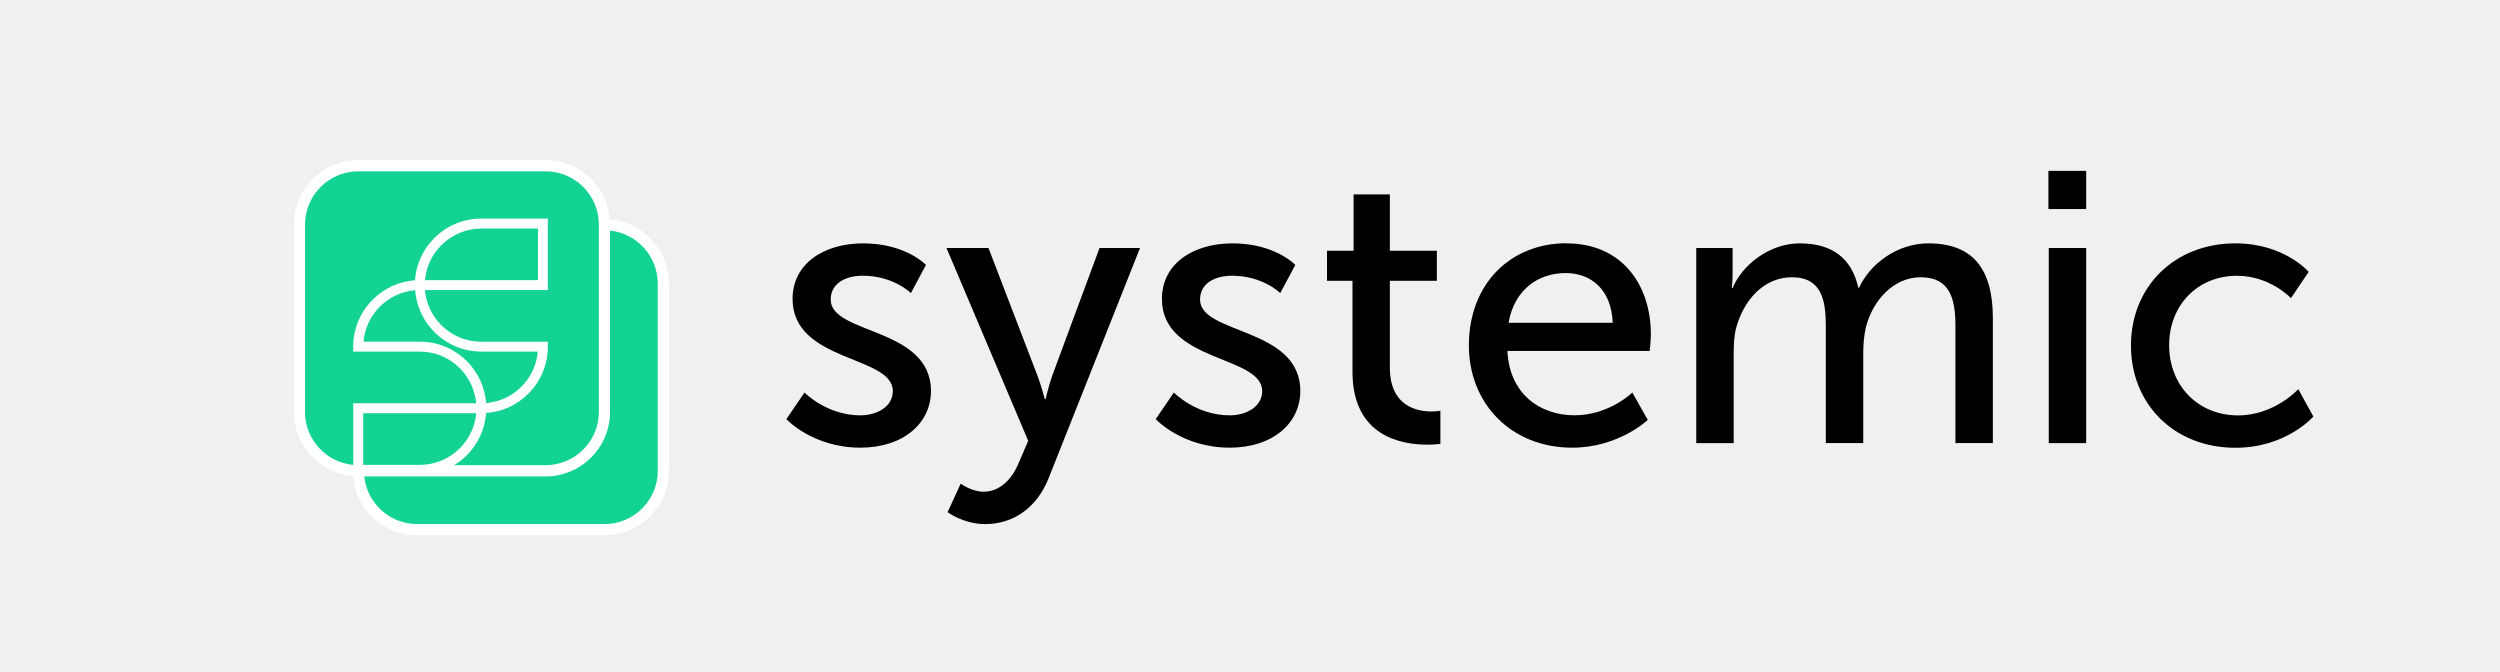
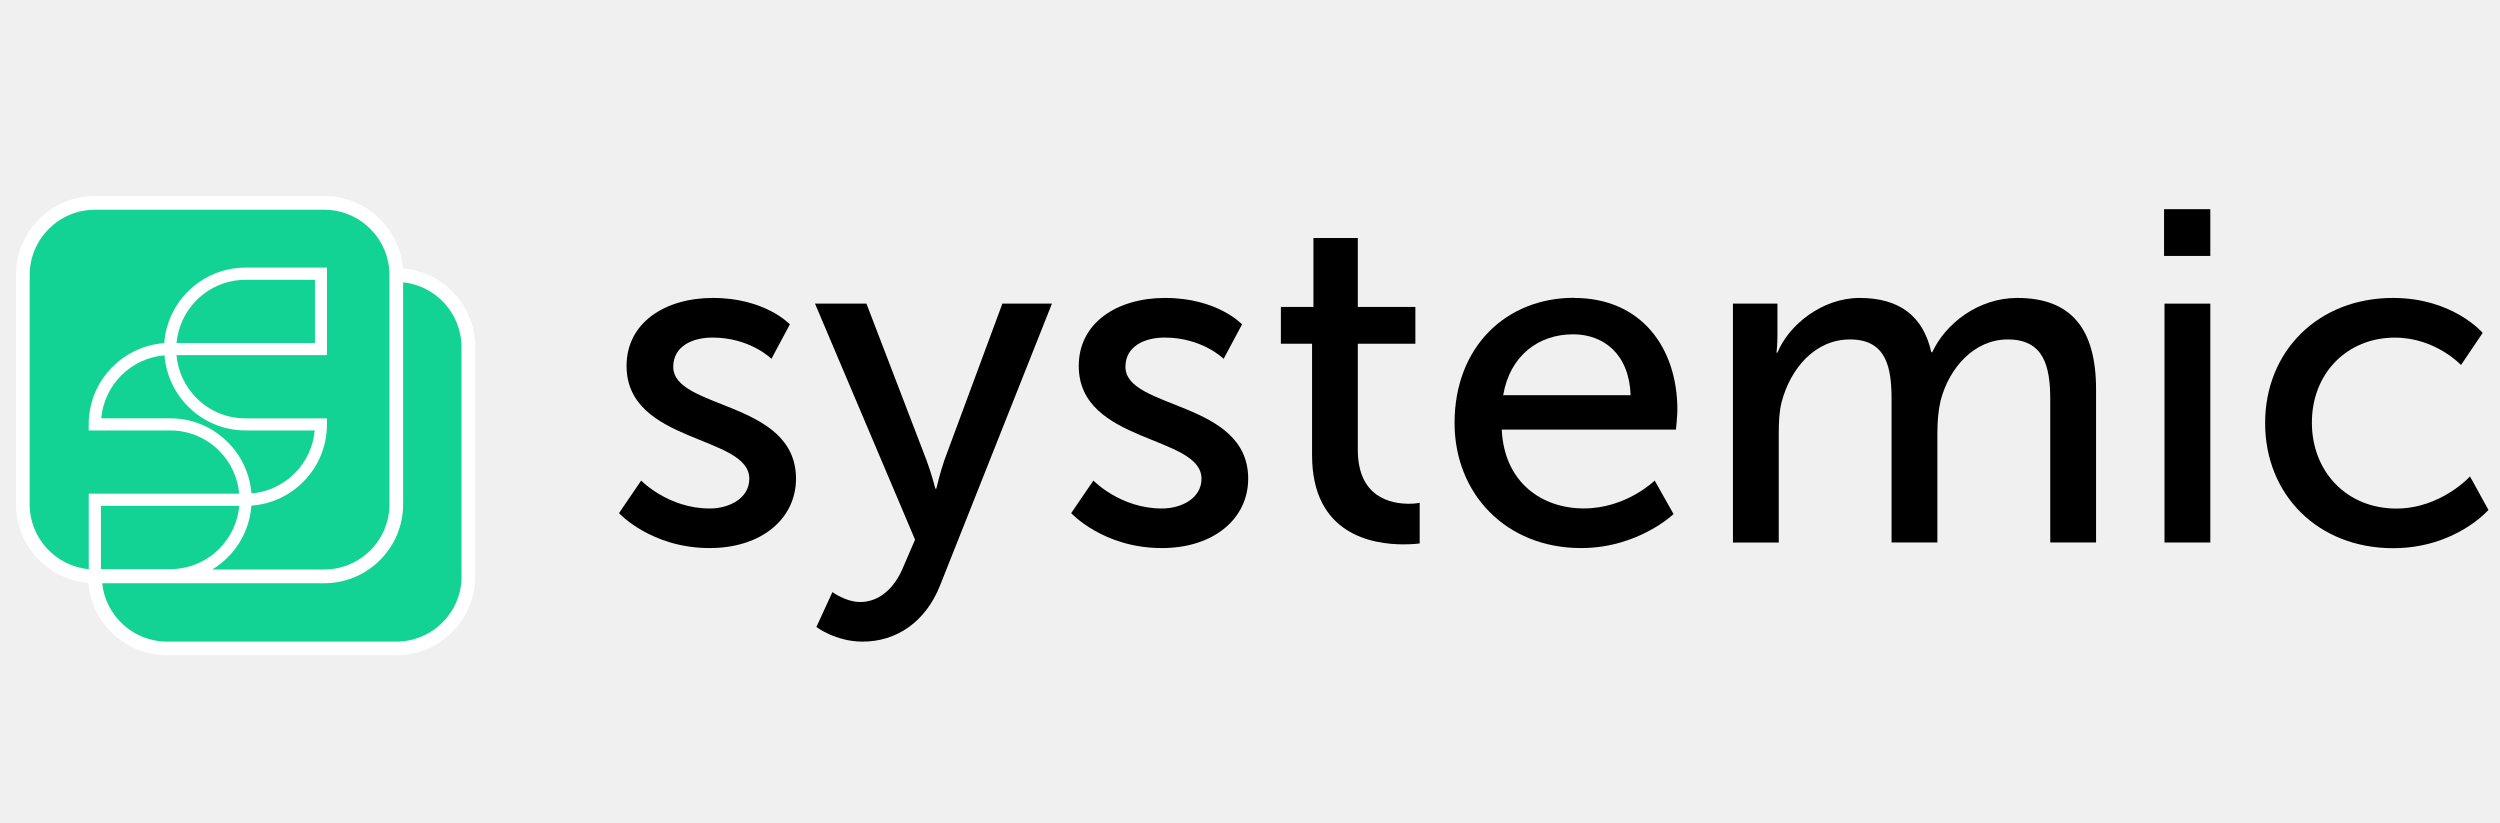
- <svg xmlns="http://www.w3.org/2000/svg" id="Layer_1" version="1.1" viewBox="0 0 489.71 131.6">
+ <svg xmlns="http://www.w3.org/2000/svg" id="Layer_1" version="1.1" viewBox="55 0 400 131.6">
  <defs>
    <style>
      .st0 {
        fill: #12d393;
      }

      .st1 {
        fill: #fff;
      }

      .st2 {
        display: none;
      }
    </style>
  </defs>
  <g class="st2">
    <path d="M157.51,76.77c0,4.35,3.27,7.08,8.55,7.08,5.83,0,9.25-2.49,9.25-6.53,0-3.11-1.56-4.9-5.99-5.99l-6.45-1.63c-6.53-1.63-9.72-5.05-9.72-10.18,0-6.61,5.52-10.81,13.61-10.81s13.06,4.35,13.29,11.35h-5.21c-.16-4.35-3.19-6.92-8.24-6.92s-8.24,2.25-8.24,6.3c0,2.88,2.02,4.9,6.14,5.91l6.45,1.63c6.53,1.63,9.49,4.66,9.49,10.11,0,6.76-5.75,11.2-14.31,11.2s-13.76-4.51-13.76-11.51h5.14Z" />
    <path d="M184.72,99.32h4.12c3.27,0,6.53-.23,8.4-5.29l1.63-4.43-15.24-39.88h5.68l12.13,32.81,11.9-32.81h5.52l-17.26,46.26c-2.18,5.91-5.83,8.32-11.2,8.32-2.25,0-3.97-.16-5.68-.54v-4.43h0Z" />
    <path d="M226.86,76.77c0,4.35,3.27,7.08,8.55,7.08,5.83,0,9.25-2.49,9.25-6.53,0-3.11-1.56-4.9-5.99-5.99l-6.45-1.63c-6.53-1.63-9.72-5.05-9.72-10.18,0-6.61,5.52-10.81,13.61-10.81s13.06,4.35,13.29,11.35h-5.21c-.16-4.35-3.19-6.92-8.24-6.92s-8.24,2.25-8.24,6.3c0,2.88,2.02,4.9,6.14,5.91l6.45,1.63c6.53,1.63,9.49,4.66,9.49,10.11,0,6.76-5.75,11.2-14.31,11.2s-13.76-4.51-13.76-11.51h5.14Z" />
    <path d="M262,87.34v-33.12h-7.54v-4.51h7.54v-11.9h5.29v11.9h7.54v4.51h-7.54v33.12h-5.29Z" />
    <path d="M278.8,68.53c0-11.74,7.31-19.83,18.04-19.83s17.1,7.23,17.1,17.88v2.64h-29.93c.39,9.17,5.21,14.46,13.29,14.46,6.14,0,10.11-2.64,11.51-7.62h5.13c-2.02,7.93-7.85,12.21-16.72,12.21-11.04,0-18.43-7.93-18.43-19.75h0ZM284.16,65.34h24.41c0-7.23-4.66-12.05-11.74-12.05s-11.74,4.66-12.67,12.05Z" />
    <path d="M322.49,87.34v-37.63h4.66l.62,5.36c1.87-3.97,6.06-6.38,11.35-6.38,5.91,0,10.34,3.11,12.13,8.01,1.71-4.9,6.3-8.01,12.36-8.01,8.16,0,13.53,5.29,13.53,13.99v24.65h-5.21v-23.56c0-6.45-3.58-10.26-9.33-10.26-6.3,0-10.03,4.74-10.03,10.57v23.25h-5.29v-23.64c0-6.38-3.65-10.11-9.33-10.11-6.3,0-10.11,4.66-10.11,10.42v23.32h-5.36v.02Z" />
    <path d="M386.63,35.41c0-2.18,1.79-4.04,3.97-4.04s4.04,1.87,4.04,4.04-1.87,3.97-4.04,3.97-3.97-1.79-3.97-3.97ZM387.95,49.71h5.36v37.63h-5.36s0-37.63,0-37.63Z" />
    <path d="M420.06,48.7c8.71,0,15.08,5.05,16.56,12.83h-5.36c-1.4-5.21-5.91-8.09-11.12-8.09-7.62,0-12.98,5.83-12.98,15.08s4.98,14.93,12.6,14.93c5.6,0,10.11-3.11,11.58-7.93h5.44c-1.79,7.7-8.47,12.75-17.03,12.75-10.65,0-17.88-7.85-17.88-19.67s7.23-19.9,18.19-19.9Z" />
  </g>
  <path class="st0" d="M119.18,43.23c-.52-6.41-5.9-11.46-12.45-11.46h-36.27c-6.89,0-12.49,5.61-12.49,12.49v36.27c0,6.54,5.05,11.92,11.45,12.45.53,6.41,5.9,11.45,12.45,11.45h36.27c6.89,0,12.49-5.61,12.49-12.49v-36.27c0-6.54-5.05-11.92-11.45-12.44Z" />
  <path class="st1" d="M119.46,42.95c-.53-6.48-5.97-11.59-12.59-11.59h-36.68c-6.97,0-12.63,5.67-12.63,12.63v36.68c0,6.61,5.11,12.05,11.58,12.59.54,6.48,5.97,11.58,12.59,11.58h36.68c6.97,0,12.63-5.67,12.63-12.63v-36.68c0-6.61-5.11-12.05-11.58-12.58ZM59.75,80.68v-36.68c0-5.76,4.68-10.44,10.44-10.44h36.68c5.76,0,10.44,4.68,10.44,10.44v36.68c0,5.76-4.68,10.44-10.44,10.44h-17.91c.89-.54,1.73-1.19,2.48-1.95,2.22-2.22,3.56-5.16,3.78-8.27,3.12-.22,6.05-1.56,8.27-3.78,2.46-2.46,3.82-5.73,3.82-9.21v-.97h-13.03c-2.96,0-5.74-1.15-7.84-3.25-1.84-1.84-2.98-4.28-3.2-6.87h24.07v-14h-13.03c-3.48,0-6.75,1.36-9.21,3.82-2.22,2.21-3.56,5.15-3.79,8.26h-.03c-3.11.24-6.03,1.58-8.24,3.79-2.46,2.46-3.82,5.73-3.82,9.21v.97h13.03c2.96,0,5.75,1.15,7.84,3.25,1.85,1.85,2.98,4.28,3.21,6.87h-24.07v12.08c-5.3-.5-9.46-4.97-9.46-10.39h0ZM83.25,54.88c.23-2.59,1.36-5.02,3.21-6.86,2.1-2.09,4.88-3.25,7.84-3.25h11.09v10.11h-22.14ZM95.23,78.95c-.24-3.09-1.58-6-3.78-8.2-2.46-2.46-5.73-3.82-9.21-3.82h-11.04c.22-2.58,1.36-5.02,3.21-6.87s4.3-2.99,6.91-3.21c.24,3.09,1.58,6,3.78,8.2,2.46,2.46,5.73,3.82,9.21,3.82h11.04c-.22,2.59-1.36,5.02-3.21,6.87-1.86,1.86-4.3,2.99-6.9,3.21h-.01ZM71.15,91.05v-10.11h22.13c-.22,2.58-1.36,5.02-3.21,6.87-2.09,2.09-4.87,3.25-7.84,3.25h-11.09.01ZM128.85,92.22c0,5.76-4.68,10.44-10.44,10.44h-36.68c-5.39,0-9.83-4.1-10.38-9.34h35.52c6.97,0,12.63-5.67,12.63-12.63v-35.52c5.24.55,9.34,4.99,9.34,10.38v36.68h0Z" />
  <g>
    <path d="M157.6,76.9s4.31,4.46,10.95,4.46c3.17,0,6.34-1.66,6.34-4.76,0-7.02-19.64-5.59-19.64-18.05,0-6.95,6.19-10.88,13.82-10.88,8.38,0,12.31,4.23,12.31,4.23l-2.95,5.51s-3.4-3.4-9.44-3.4c-3.17,0-6.27,1.36-6.27,4.68,0,6.87,19.64,5.36,19.64,17.9,0,6.34-5.44,11.1-13.82,11.1-9.37,0-14.5-5.59-14.5-5.59l3.55-5.21Z" />
    <path d="M188.19,94.73s2.11,1.59,4.46,1.59c2.95,0,5.44-2.11,6.87-5.59l1.89-4.38-16.01-37.77h8.23l9.59,25c.75,1.96,1.44,4.61,1.44,4.61h.15s.6-2.57,1.28-4.53l9.29-25.08h7.93l-17.9,45.09c-2.34,5.89-7.02,8.99-12.39,8.99-4.31,0-7.4-2.34-7.4-2.34l2.57-5.59Z" />
    <path d="M229.95,76.9s4.31,4.46,10.95,4.46c3.17,0,6.34-1.66,6.34-4.76,0-7.02-19.64-5.59-19.64-18.05,0-6.95,6.19-10.88,13.82-10.88,8.38,0,12.31,4.23,12.31,4.23l-2.95,5.51s-3.4-3.4-9.44-3.4c-3.17,0-6.27,1.36-6.27,4.68,0,6.87,19.64,5.36,19.64,17.9,0,6.34-5.44,11.1-13.82,11.1-9.37,0-14.5-5.59-14.5-5.59l3.55-5.21Z" />
    <path d="M264.92,55h-4.98v-5.89h5.21v-11.03h7.1v11.03h9.21v5.89h-9.21v16.99c0,7.63,5.36,8.61,8.16,8.61,1.06,0,1.74-.15,1.74-.15v6.5s-1.06.15-2.57.15c-4.91,0-14.65-1.51-14.65-14.28v-17.82Z" />
    <path d="M306.84,47.67c10.8,0,16.54,8.01,16.54,17.9,0,.98-.23,3.17-.23,3.17h-27.87c.38,8.38,6.34,12.61,13.14,12.61s11.33-4.46,11.33-4.46l3.02,5.36s-5.67,5.44-14.8,5.44c-12.01,0-20.24-8.69-20.24-20.02,0-12.16,8.23-20.02,19.11-20.02ZM315.9,63.23c-.23-6.57-4.3-9.74-9.21-9.74-5.59,0-10.12,3.47-11.18,9.74h20.39Z" />
    <path d="M332.29,48.58h7.1v5.06c0,1.51-.15,2.79-.15,2.79h.15c1.81-4.46,7.18-8.76,13.14-8.76,6.42,0,10.2,2.95,11.48,8.69h.15c2.12-4.61,7.4-8.69,13.6-8.69,8.61,0,12.61,4.91,12.61,14.65v24.47h-7.33v-22.89c0-5.36-1.06-9.59-6.8-9.59-5.36,0-9.37,4.53-10.73,9.74-.38,1.59-.53,3.32-.53,5.29v17.45h-7.33v-22.89c0-4.99-.76-9.59-6.65-9.59-5.59,0-9.52,4.61-10.95,10.05-.38,1.51-.45,3.25-.45,4.99v17.45h-7.33v-38.22Z" />
    <path d="M401.25,33.47h7.4v7.48h-7.4v-7.48ZM401.32,48.58h7.33v38.22h-7.33v-38.22Z" />
    <path d="M437.88,47.67c9.59,0,14.35,5.59,14.35,5.59l-3.47,5.14s-4.08-4.38-10.57-4.38c-7.7,0-13.29,5.74-13.29,13.6s5.59,13.75,13.52,13.75c7.1,0,11.78-5.14,11.78-5.14l2.95,5.36s-5.29,6.12-15.26,6.12c-12.01,0-20.47-8.54-20.47-20.02s8.46-20.02,20.47-20.02Z" />
  </g>
  <path d="M69.64,115.64" />
</svg>
